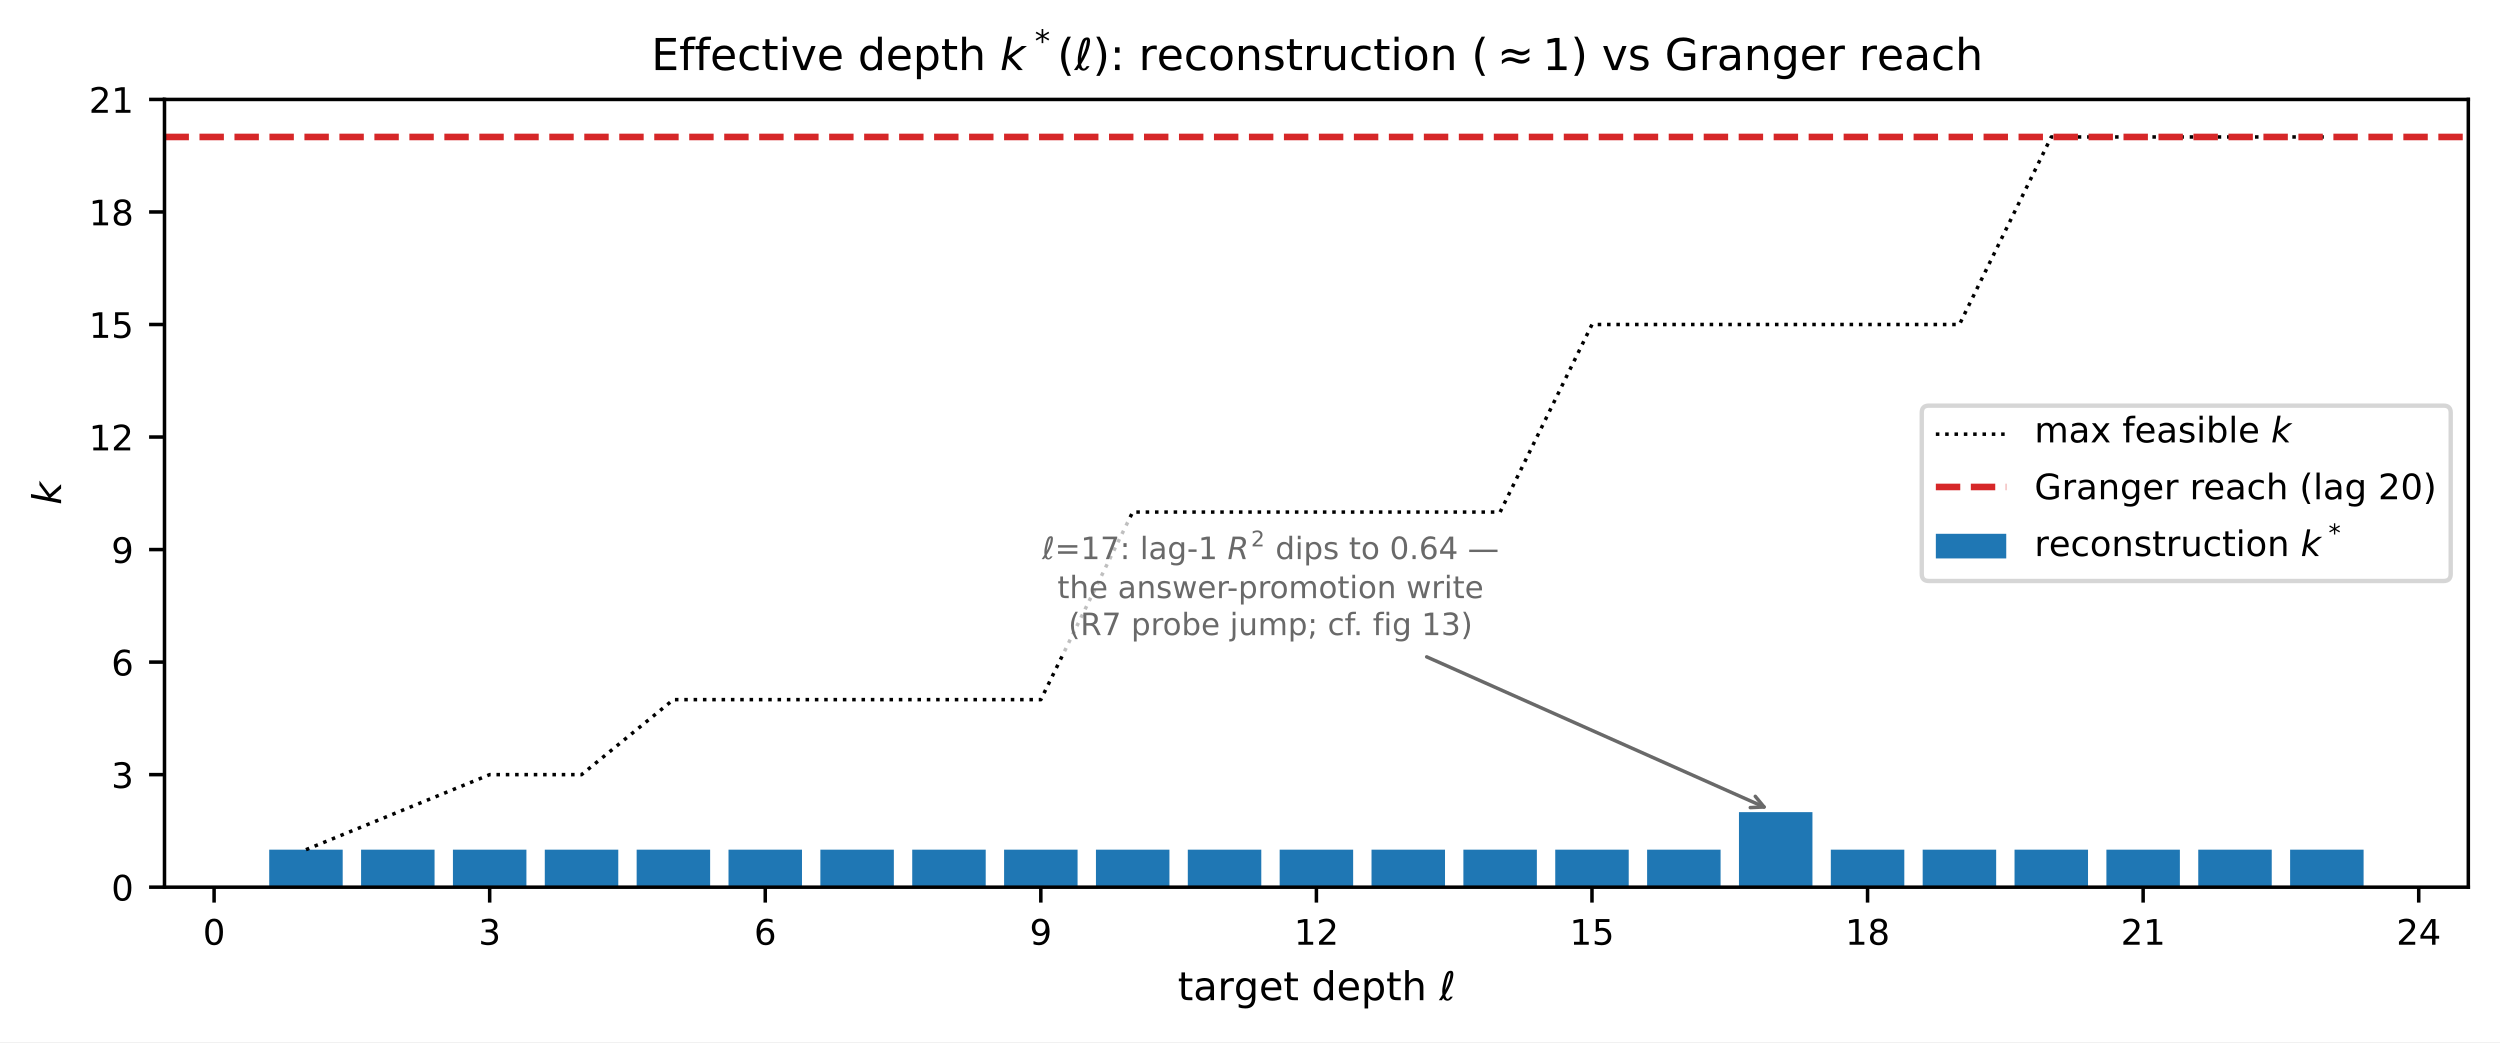
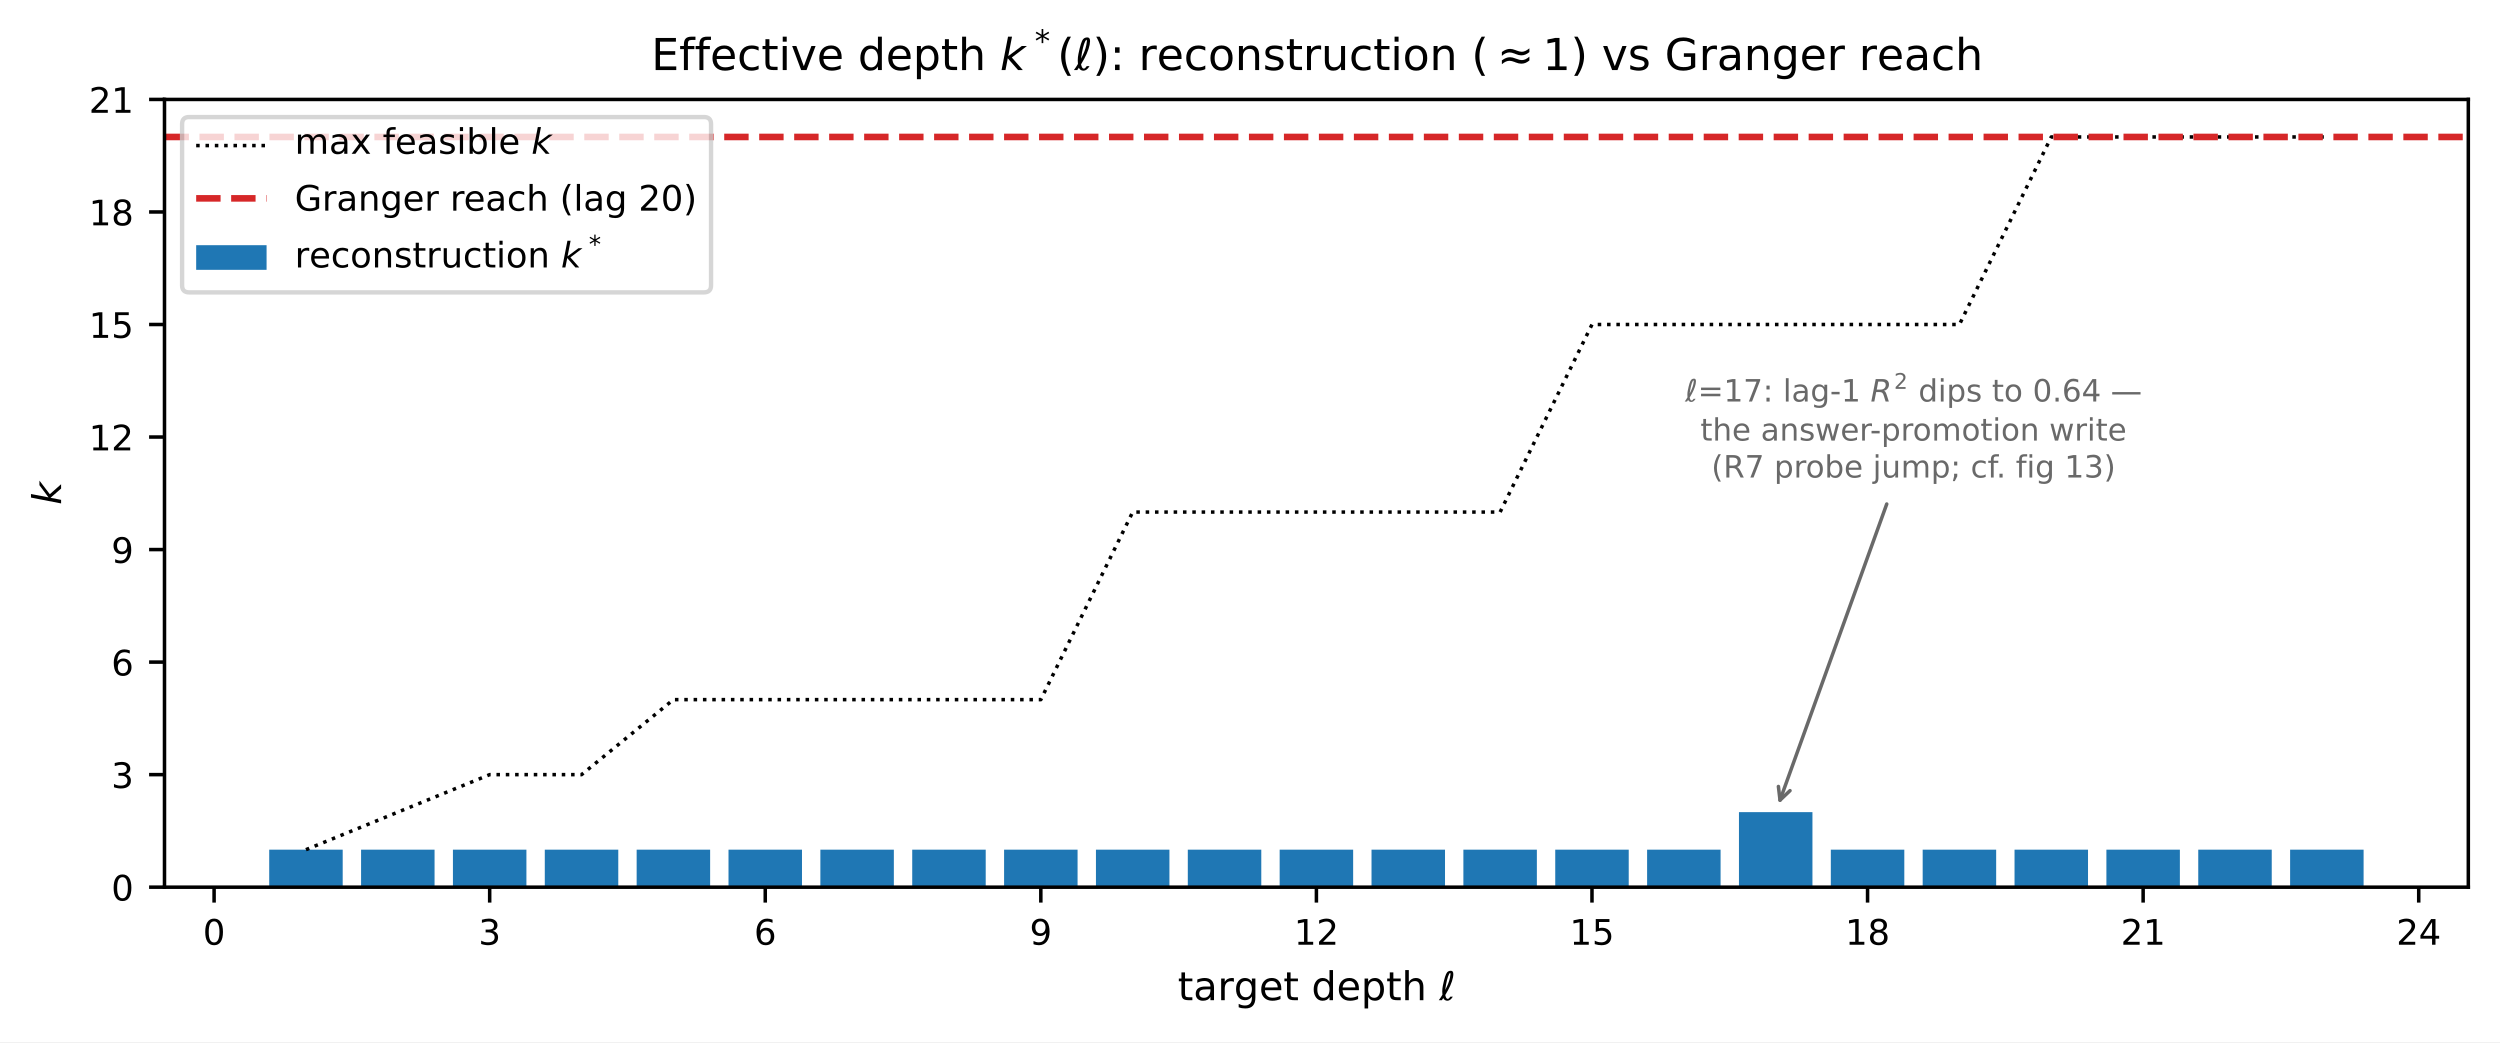
<svg xmlns="http://www.w3.org/2000/svg" xmlns:xlink="http://www.w3.org/1999/xlink" width="568.147pt" height="236.822pt" viewBox="0 0 568.147 236.822" version="1.1">
  <defs>
    <style type="text/css">*{stroke-linejoin: round; stroke-linecap: butt}</style>
  </defs>
  <g id="figure_1">
    <g id="patch_1">
      <path d="M 0 236.822  L 568.147 236.822  L 568.147 0  L 0 0  z " style="fill: #ffffff" />
    </g>
    <g id="axes_1">
      <g id="patch_2">
        <path d="M 37.382 201.62  L 560.947 201.62  L 560.947 22.6  L 37.382 22.6  z " style="fill: #ffffff" />
      </g>
      <g id="patch_3">
        <path d="M 61.181 201.62  L 77.881 201.62  L 77.881 193.095  L 61.181 193.095  z " clip-path="url(#p12ec2d168f)" style="fill: #1f77b4" />
      </g>
      <g id="patch_4">
        <path d="M 82.056 201.62  L 98.757 201.62  L 98.757 193.095  L 82.056 193.095  z " clip-path="url(#p12ec2d168f)" style="fill: #1f77b4" />
      </g>
      <g id="patch_5">
        <path d="M 102.932 201.62  L 119.633 201.62  L 119.633 193.095  L 102.932 193.095  z " clip-path="url(#p12ec2d168f)" style="fill: #1f77b4" />
      </g>
      <g id="patch_6">
        <path d="M 123.808 201.62  L 140.509 201.62  L 140.509 193.095  L 123.808 193.095  z " clip-path="url(#p12ec2d168f)" style="fill: #1f77b4" />
      </g>
      <g id="patch_7">
        <path d="M 144.684 201.62  L 161.384 201.62  L 161.384 193.095  L 144.684 193.095  z " clip-path="url(#p12ec2d168f)" style="fill: #1f77b4" />
      </g>
      <g id="patch_8">
        <path d="M 165.56 201.62  L 182.26 201.62  L 182.26 193.095  L 165.56 193.095  z " clip-path="url(#p12ec2d168f)" style="fill: #1f77b4" />
      </g>
      <g id="patch_9">
        <path d="M 186.435 201.62  L 203.136 201.62  L 203.136 193.095  L 186.435 193.095  z " clip-path="url(#p12ec2d168f)" style="fill: #1f77b4" />
      </g>
      <g id="patch_10">
        <path d="M 207.311 201.62  L 224.012 201.62  L 224.012 193.095  L 207.311 193.095  z " clip-path="url(#p12ec2d168f)" style="fill: #1f77b4" />
      </g>
      <g id="patch_11">
        <path d="M 228.187 201.62  L 244.888 201.62  L 244.888 193.095  L 228.187 193.095  z " clip-path="url(#p12ec2d168f)" style="fill: #1f77b4" />
      </g>
      <g id="patch_12">
        <path d="M 249.063 201.62  L 265.763 201.62  L 265.763 193.095  L 249.063 193.095  z " clip-path="url(#p12ec2d168f)" style="fill: #1f77b4" />
      </g>
      <g id="patch_13">
        <path d="M 269.939 201.62  L 286.639 201.62  L 286.639 193.095  L 269.939 193.095  z " clip-path="url(#p12ec2d168f)" style="fill: #1f77b4" />
      </g>
      <g id="patch_14">
        <path d="M 290.814 201.62  L 307.515 201.62  L 307.515 193.095  L 290.814 193.095  z " clip-path="url(#p12ec2d168f)" style="fill: #1f77b4" />
      </g>
      <g id="patch_15">
        <path d="M 311.69 201.62  L 328.391 201.62  L 328.391 193.095  L 311.69 193.095  z " clip-path="url(#p12ec2d168f)" style="fill: #1f77b4" />
      </g>
      <g id="patch_16">
        <path d="M 332.566 201.62  L 349.267 201.62  L 349.267 193.095  L 332.566 193.095  z " clip-path="url(#p12ec2d168f)" style="fill: #1f77b4" />
      </g>
      <g id="patch_17">
        <path d="M 353.442 201.62  L 370.142 201.62  L 370.142 193.095  L 353.442 193.095  z " clip-path="url(#p12ec2d168f)" style="fill: #1f77b4" />
      </g>
      <g id="patch_18">
        <path d="M 374.318 201.62  L 391.018 201.62  L 391.018 193.095  L 374.318 193.095  z " clip-path="url(#p12ec2d168f)" style="fill: #1f77b4" />
      </g>
      <g id="patch_19">
        <path d="M 395.193 201.62  L 411.894 201.62  L 411.894 184.57  L 395.193 184.57  z " clip-path="url(#p12ec2d168f)" style="fill: #1f77b4" />
      </g>
      <g id="patch_20">
        <path d="M 416.069 201.62  L 432.77 201.62  L 432.77 193.095  L 416.069 193.095  z " clip-path="url(#p12ec2d168f)" style="fill: #1f77b4" />
      </g>
      <g id="patch_21">
        <path d="M 436.945 201.62  L 453.646 201.62  L 453.646 193.095  L 436.945 193.095  z " clip-path="url(#p12ec2d168f)" style="fill: #1f77b4" />
      </g>
      <g id="patch_22">
        <path d="M 457.821 201.62  L 474.521 201.62  L 474.521 193.095  L 457.821 193.095  z " clip-path="url(#p12ec2d168f)" style="fill: #1f77b4" />
      </g>
      <g id="patch_23">
        <path d="M 478.697 201.62  L 495.397 201.62  L 495.397 193.095  L 478.697 193.095  z " clip-path="url(#p12ec2d168f)" style="fill: #1f77b4" />
      </g>
      <g id="patch_24">
        <path d="M 499.572 201.62  L 516.273 201.62  L 516.273 193.095  L 499.572 193.095  z " clip-path="url(#p12ec2d168f)" style="fill: #1f77b4" />
      </g>
      <g id="patch_25">
        <path d="M 520.448 201.62  L 537.149 201.62  L 537.149 193.095  L 520.448 193.095  z " clip-path="url(#p12ec2d168f)" style="fill: #1f77b4" />
      </g>
      <g id="matplotlib.axis_1">
        <g id="xtick_1">
          <g id="line2d_1">
            <defs>
              <path id="m513581c044" d="M 0 0  L 0 3.5  " style="stroke: #000000; stroke-width: 0.8" />
            </defs>
            <g>
              <use xlink:href="#m513581c044" x="48.655" y="201.62" style="stroke: #000000; stroke-width: 0.8" />
            </g>
          </g>
          <g id="text_1">
            <text style="font-size: 8px; font-family: 'DejaVu Sans', 'Bitstream Vera Sans', 'Computer Modern Sans Serif', 'Lucida Grande', 'Verdana', 'Geneva', 'Lucid', 'Arial', 'Helvetica', 'Avant Garde', sans-serif; text-anchor: middle" x="48.655" y="214.698" transform="rotate(-0 48.65504 214.6978)">0</text>
          </g>
        </g>
        <g id="xtick_2">
          <g id="line2d_2">
            <g>
              <use xlink:href="#m513581c044" x="111.282" y="201.62" style="stroke: #000000; stroke-width: 0.8" />
            </g>
          </g>
          <g id="text_2">
            <text style="font-size: 8px; font-family: 'DejaVu Sans', 'Bitstream Vera Sans', 'Computer Modern Sans Serif', 'Lucida Grande', 'Verdana', 'Geneva', 'Lucid', 'Arial', 'Helvetica', 'Avant Garde', sans-serif; text-anchor: middle" x="111.282" y="214.698" transform="rotate(-0 111.2825 214.6978)">3</text>
          </g>
        </g>
        <g id="xtick_3">
          <g id="line2d_3">
            <g>
              <use xlink:href="#m513581c044" x="173.91" y="201.62" style="stroke: #000000; stroke-width: 0.8" />
            </g>
          </g>
          <g id="text_3">
            <text style="font-size: 8px; font-family: 'DejaVu Sans', 'Bitstream Vera Sans', 'Computer Modern Sans Serif', 'Lucida Grande', 'Verdana', 'Geneva', 'Lucid', 'Arial', 'Helvetica', 'Avant Garde', sans-serif; text-anchor: middle" x="173.91" y="214.698" transform="rotate(-0 173.9099 214.6978)">6</text>
          </g>
        </g>
        <g id="xtick_4">
          <g id="line2d_4">
            <g>
              <use xlink:href="#m513581c044" x="236.537" y="201.62" style="stroke: #000000; stroke-width: 0.8" />
            </g>
          </g>
          <g id="text_4">
            <text style="font-size: 8px; font-family: 'DejaVu Sans', 'Bitstream Vera Sans', 'Computer Modern Sans Serif', 'Lucida Grande', 'Verdana', 'Geneva', 'Lucid', 'Arial', 'Helvetica', 'Avant Garde', sans-serif; text-anchor: middle" x="236.537" y="214.698" transform="rotate(-0 236.5373 214.6978)">9</text>
          </g>
        </g>
        <g id="xtick_5">
          <g id="line2d_5">
            <g>
              <use xlink:href="#m513581c044" x="299.165" y="201.62" style="stroke: #000000; stroke-width: 0.8" />
            </g>
          </g>
          <g id="text_5">
            <text style="font-size: 8px; font-family: 'DejaVu Sans', 'Bitstream Vera Sans', 'Computer Modern Sans Serif', 'Lucida Grande', 'Verdana', 'Geneva', 'Lucid', 'Arial', 'Helvetica', 'Avant Garde', sans-serif; text-anchor: middle" x="299.165" y="214.698" transform="rotate(-0 299.1647 214.6978)">12</text>
          </g>
        </g>
        <g id="xtick_6">
          <g id="line2d_6">
            <g>
              <use xlink:href="#m513581c044" x="361.792" y="201.62" style="stroke: #000000; stroke-width: 0.8" />
            </g>
          </g>
          <g id="text_6">
            <text style="font-size: 8px; font-family: 'DejaVu Sans', 'Bitstream Vera Sans', 'Computer Modern Sans Serif', 'Lucida Grande', 'Verdana', 'Geneva', 'Lucid', 'Arial', 'Helvetica', 'Avant Garde', sans-serif; text-anchor: middle" x="361.792" y="214.698" transform="rotate(-0 361.7921 214.6978)">15</text>
          </g>
        </g>
        <g id="xtick_7">
          <g id="line2d_7">
            <g>
              <use xlink:href="#m513581c044" x="424.42" y="201.62" style="stroke: #000000; stroke-width: 0.8" />
            </g>
          </g>
          <g id="text_7">
            <text style="font-size: 8px; font-family: 'DejaVu Sans', 'Bitstream Vera Sans', 'Computer Modern Sans Serif', 'Lucida Grande', 'Verdana', 'Geneva', 'Lucid', 'Arial', 'Helvetica', 'Avant Garde', sans-serif; text-anchor: middle" x="424.42" y="214.698" transform="rotate(-0 424.4195 214.6978)">18</text>
          </g>
        </g>
        <g id="xtick_8">
          <g id="line2d_8">
            <g>
              <use xlink:href="#m513581c044" x="487.047" y="201.62" style="stroke: #000000; stroke-width: 0.8" />
            </g>
          </g>
          <g id="text_8">
            <text style="font-size: 8px; font-family: 'DejaVu Sans', 'Bitstream Vera Sans', 'Computer Modern Sans Serif', 'Lucida Grande', 'Verdana', 'Geneva', 'Lucid', 'Arial', 'Helvetica', 'Avant Garde', sans-serif; text-anchor: middle" x="487.047" y="214.698" transform="rotate(-0 487.0469 214.6978)">21</text>
          </g>
        </g>
        <g id="xtick_9">
          <g id="line2d_9">
            <g>
              <use xlink:href="#m513581c044" x="549.674" y="201.62" style="stroke: #000000; stroke-width: 0.8" />
            </g>
          </g>
          <g id="text_9">
            <text style="font-size: 8px; font-family: 'DejaVu Sans', 'Bitstream Vera Sans', 'Computer Modern Sans Serif', 'Lucida Grande', 'Verdana', 'Geneva', 'Lucid', 'Arial', 'Helvetica', 'Avant Garde', sans-serif; text-anchor: middle" x="549.674" y="214.698" transform="rotate(-0 549.6743 214.6978)">24</text>
          </g>
        </g>
        <g id="text_10">
          <g transform="translate(267.6647 227.4597)">
            <text>
              <tspan x="0" y="-0.156" style="font-size: 9px; font-family: 'DejaVu Sans'">t</tspan>
              <tspan x="3.529" y="-0.156" style="font-size: 9px; font-family: 'DejaVu Sans'">a</tspan>
              <tspan x="9.044" y="-0.156" style="font-size: 9px; font-family: 'DejaVu Sans'">r</tspan>
              <tspan x="12.744" y="-0.156" style="font-size: 9px; font-family: 'DejaVu Sans'">g</tspan>
              <tspan x="18.457" y="-0.156" style="font-size: 9px; font-family: 'DejaVu Sans'">e</tspan>
              <tspan x="23.994" y="-0.156" style="font-size: 9px; font-family: 'DejaVu Sans'">t</tspan>
              <tspan x="27.523" y="-0.156" style="font-size: 9px; font-family: 'DejaVu Sans'"> </tspan>
              <tspan x="30.384" y="-0.156" style="font-size: 9px; font-family: 'DejaVu Sans'">d</tspan>
              <tspan x="36.097" y="-0.156" style="font-size: 9px; font-family: 'DejaVu Sans'">e</tspan>
              <tspan x="41.634" y="-0.156" style="font-size: 9px; font-family: 'DejaVu Sans'">p</tspan>
              <tspan x="47.347" y="-0.156" style="font-size: 9px; font-family: 'DejaVu Sans'">t</tspan>
              <tspan x="50.875" y="-0.156" style="font-size: 9px; font-family: 'DejaVu Sans'">h</tspan>
              <tspan x="56.58" y="-0.156" style="font-size: 9px; font-family: 'DejaVu Sans'"> </tspan>
              <tspan x="59.44" y="-0.156" style="font-style: oblique; font-size: 9px; font-family: 'DejaVu Sans'">ℓ</tspan>
            </text>
          </g>
        </g>
      </g>
      <g id="matplotlib.axis_2">
        <g id="ytick_1">
          <g id="line2d_10">
            <defs>
              <path id="m32dd1cf0d6" d="M 0 0  L -3.5 0  " style="stroke: #000000; stroke-width: 0.8" />
            </defs>
            <g>
              <use xlink:href="#m32dd1cf0d6" x="37.382" y="201.62" style="stroke: #000000; stroke-width: 0.8" />
            </g>
          </g>
          <g id="text_11">
            <text style="font-size: 8px; font-family: 'DejaVu Sans', 'Bitstream Vera Sans', 'Computer Modern Sans Serif', 'Lucida Grande', 'Verdana', 'Geneva', 'Lucid', 'Arial', 'Helvetica', 'Avant Garde', sans-serif; text-anchor: end" x="30.382" y="204.659" transform="rotate(-0 30.38211 204.6588)">0</text>
          </g>
        </g>
        <g id="ytick_2">
          <g id="line2d_11">
            <g>
              <use xlink:href="#m32dd1cf0d6" x="37.382" y="176.045" style="stroke: #000000; stroke-width: 0.8" />
            </g>
          </g>
          <g id="text_12">
            <text style="font-size: 8px; font-family: 'DejaVu Sans', 'Bitstream Vera Sans', 'Computer Modern Sans Serif', 'Lucida Grande', 'Verdana', 'Geneva', 'Lucid', 'Arial', 'Helvetica', 'Avant Garde', sans-serif; text-anchor: end" x="30.382" y="179.085" transform="rotate(-0 30.38211 179.0845)">3</text>
          </g>
        </g>
        <g id="ytick_3">
          <g id="line2d_12">
            <g>
              <use xlink:href="#m32dd1cf0d6" x="37.382" y="150.471" style="stroke: #000000; stroke-width: 0.8" />
            </g>
          </g>
          <g id="text_13">
            <text style="font-size: 8px; font-family: 'DejaVu Sans', 'Bitstream Vera Sans', 'Computer Modern Sans Serif', 'Lucida Grande', 'Verdana', 'Geneva', 'Lucid', 'Arial', 'Helvetica', 'Avant Garde', sans-serif; text-anchor: end" x="30.382" y="153.51" transform="rotate(-0 30.38211 153.5103)">6</text>
          </g>
        </g>
        <g id="ytick_4">
          <g id="line2d_13">
            <g>
              <use xlink:href="#m32dd1cf0d6" x="37.382" y="124.897" style="stroke: #000000; stroke-width: 0.8" />
            </g>
          </g>
          <g id="text_14">
            <text style="font-size: 8px; font-family: 'DejaVu Sans', 'Bitstream Vera Sans', 'Computer Modern Sans Serif', 'Lucida Grande', 'Verdana', 'Geneva', 'Lucid', 'Arial', 'Helvetica', 'Avant Garde', sans-serif; text-anchor: end" x="30.382" y="127.936" transform="rotate(-0 30.38211 127.936)">9</text>
          </g>
        </g>
        <g id="ytick_5">
          <g id="line2d_14">
            <g>
              <use xlink:href="#m32dd1cf0d6" x="37.382" y="99.323" style="stroke: #000000; stroke-width: 0.8" />
            </g>
          </g>
          <g id="text_15">
            <text style="font-size: 8px; font-family: 'DejaVu Sans', 'Bitstream Vera Sans', 'Computer Modern Sans Serif', 'Lucida Grande', 'Verdana', 'Geneva', 'Lucid', 'Arial', 'Helvetica', 'Avant Garde', sans-serif; text-anchor: end" x="30.382" y="102.362" transform="rotate(-0 30.38211 102.3618)">12</text>
          </g>
        </g>
        <g id="ytick_6">
          <g id="line2d_15">
            <g>
              <use xlink:href="#m32dd1cf0d6" x="37.382" y="73.748" style="stroke: #000000; stroke-width: 0.8" />
            </g>
          </g>
          <g id="text_16">
            <text style="font-size: 8px; font-family: 'DejaVu Sans', 'Bitstream Vera Sans', 'Computer Modern Sans Serif', 'Lucida Grande', 'Verdana', 'Geneva', 'Lucid', 'Arial', 'Helvetica', 'Avant Garde', sans-serif; text-anchor: end" x="30.382" y="76.788" transform="rotate(-0 30.38211 76.78755)">15</text>
          </g>
        </g>
        <g id="ytick_7">
          <g id="line2d_16">
            <g>
              <use xlink:href="#m32dd1cf0d6" x="37.382" y="48.174" style="stroke: #000000; stroke-width: 0.8" />
            </g>
          </g>
          <g id="text_17">
            <text style="font-size: 8px; font-family: 'DejaVu Sans', 'Bitstream Vera Sans', 'Computer Modern Sans Serif', 'Lucida Grande', 'Verdana', 'Geneva', 'Lucid', 'Arial', 'Helvetica', 'Avant Garde', sans-serif; text-anchor: end" x="30.382" y="51.213" transform="rotate(-0 30.38211 51.21331)">18</text>
          </g>
        </g>
        <g id="ytick_8">
          <g id="line2d_17">
            <g>
              <use xlink:href="#m32dd1cf0d6" x="37.382" y="22.6" style="stroke: #000000; stroke-width: 0.8" />
            </g>
          </g>
          <g id="text_18">
            <text style="font-size: 8px; font-family: 'DejaVu Sans', 'Bitstream Vera Sans', 'Computer Modern Sans Serif', 'Lucida Grande', 'Verdana', 'Geneva', 'Lucid', 'Arial', 'Helvetica', 'Avant Garde', sans-serif; text-anchor: end" x="30.382" y="25.639" transform="rotate(-0 30.38211 25.63906)">21</text>
          </g>
        </g>
        <g id="text_19">
          <g transform="translate(14.04 114.7199) rotate(-90)">
            <text>
              <tspan x="0" y="-0.156" style="font-style: oblique; font-size: 9px; font-family: 'DejaVu Sans'">k</tspan>
            </text>
          </g>
        </g>
      </g>
      <g id="line2d_18">
        <path d="M 69.531 193.095  L 90.407 184.57  L 111.282 176.045  L 132.158 176.045  L 153.034 158.996  L 173.91 158.996  L 194.786 158.996  L 215.661 158.996  L 236.537 158.996  L 257.413 116.372  L 278.289 116.372  L 299.165 116.372  L 320.04 116.372  L 340.916 116.372  L 361.792 73.748  L 382.668 73.748  L 403.544 73.748  L 424.42 73.748  L 445.295 73.748  L 466.171 31.125  L 487.047 31.125  L 507.923 31.125  L 528.799 31.125  " clip-path="url(#p12ec2d168f)" style="fill: none; stroke-dasharray: 0.8,1.32; stroke-dashoffset: 0; stroke: #000000; stroke-width: 0.8" />
      </g>
      <g id="line2d_19">
        <path d="M 37.382 31.125  L 560.947 31.125  " clip-path="url(#p12ec2d168f)" style="fill: none; stroke-dasharray: 5.55,2.4; stroke-dashoffset: 0; stroke: #d62728; stroke-width: 1.5" />
      </g>
      <g id="patch_26">
        <path d="M 37.382 201.62  L 37.382 22.6  " style="fill: none; stroke: #000000; stroke-width: 0.8; stroke-linejoin: miter; stroke-linecap: square" />
      </g>
      <g id="patch_27">
        <path d="M 560.947 201.62  L 560.947 22.6  " style="fill: none; stroke: #000000; stroke-width: 0.8; stroke-linejoin: miter; stroke-linecap: square" />
      </g>
      <g id="patch_28">
        <path d="M 37.382 201.62  L 560.947 201.62  " style="fill: none; stroke: #000000; stroke-width: 0.8; stroke-linejoin: miter; stroke-linecap: square" />
      </g>
      <g id="patch_29">
        <path d="M 37.382 22.6  L 560.947 22.6  " style="fill: none; stroke: #000000; stroke-width: 0.8; stroke-linejoin: miter; stroke-linecap: square" />
      </g>
      <g id="patch_30">
-         <path d="M 324.228 149.279  Q 362.972 166.518 400.899 183.393  " style="fill: none; stroke: #696969; stroke-width: 0.8; stroke-linecap: round" />
-         <path d="M 398.91 180.976  L 400.899 183.393  L 397.772 183.534  " style="fill: none; stroke: #696969; stroke-width: 0.8; stroke-linecap: round" />
+         <path d="M 428.779 114.546  Q 416.501 148.616 404.526 181.844  " style="fill: none; stroke: #696969; stroke-width: 0.8; stroke-linecap: round" />
+         <path d="M 406.793 179.684  L 404.526 181.844  L 404.158 178.735  " style="fill: none; stroke: #696969; stroke-width: 0.8; stroke-linecap: round" />
      </g>
      <g id="text_20">
        <g id="patch_31">
-           <path d="M 236.822 148.466  L 340.632 148.466  Q 342.382 148.466 342.382 146.716  L 342.382 120.249  Q 342.382 118.499 340.632 118.499  L 236.822 118.499  Q 235.072 118.499 235.072 120.249  L 235.072 146.716  Q 235.072 148.466 236.822 148.466  z " style="fill: #ffffff; opacity: 0.75" />
-         </g>
-         <g style="fill: #696969" transform="translate(236.8218 127.5296)">
+           <path d="M 382.952 112.662  L 486.762 112.662  Q 488.512 112.662 488.512 110.912  L 488.512 84.445  Q 488.512 82.695 486.762 82.695  L 382.952 82.695  Q 381.202 82.695 381.202 84.445  L 381.202 110.912  Q 381.202 112.662 382.952 112.662  z " style="fill: #ffffff; opacity: 0.75" />
+         </g>
+         <g style="fill: #696969" transform="translate(382.9524 91.72563)">
          <text>
            <tspan x="0" y="-0.467" style="font-style: oblique; font-size: 7px; font-family: 'DejaVu Sans'; fill: #696969">ℓ</tspan>
            <tspan x="42.13" y="-0.467" style="font-style: oblique; font-size: 7px; font-family: 'DejaVu Sans'; fill: #696969">R</tspan>
            <tspan x="2.892" y="-0.467" style="font-size: 7px; font-family: 'DejaVu Sans'; fill: #696969">=</tspan>
            <tspan x="8.757" y="-0.467" style="font-size: 7px; font-family: 'DejaVu Sans'; fill: #696969">1</tspan>
            <tspan x="13.21" y="-0.467" style="font-size: 7px; font-family: 'DejaVu Sans'; fill: #696969">7</tspan>
            <tspan x="17.664" y="-0.467" style="font-size: 7px; font-family: 'DejaVu Sans'; fill: #696969">:</tspan>
            <tspan x="20.022" y="-0.467" style="font-size: 7px; font-family: 'DejaVu Sans'; fill: #696969"> </tspan>
            <tspan x="22.248" y="-0.467" style="font-size: 7px; font-family: 'DejaVu Sans'; fill: #696969">l</tspan>
            <tspan x="24.192" y="-0.467" style="font-size: 7px; font-family: 'DejaVu Sans'; fill: #696969">a</tspan>
            <tspan x="28.482" y="-0.467" style="font-size: 7px; font-family: 'DejaVu Sans'; fill: #696969">g</tspan>
            <tspan x="32.925" y="-0.467" style="font-size: 7px; font-family: 'DejaVu Sans'; fill: #696969">-</tspan>
            <tspan x="35.451" y="-0.467" style="font-size: 7px; font-family: 'DejaVu Sans'; fill: #696969">1</tspan>
            <tspan x="39.905" y="-0.467" style="font-size: 7px; font-family: 'DejaVu Sans'; fill: #696969"> </tspan>
            <tspan x="50.795" y="-0.467" style="font-size: 7px; font-family: 'DejaVu Sans'; fill: #696969"> </tspan>
            <tspan x="53.02" y="-0.467" style="font-size: 7px; font-family: 'DejaVu Sans'; fill: #696969">d</tspan>
            <tspan x="57.463" y="-0.467" style="font-size: 7px; font-family: 'DejaVu Sans'; fill: #696969">i</tspan>
            <tspan x="59.408" y="-0.467" style="font-size: 7px; font-family: 'DejaVu Sans'; fill: #696969">p</tspan>
            <tspan x="63.851" y="-0.467" style="font-size: 7px; font-family: 'DejaVu Sans'; fill: #696969">s</tspan>
            <tspan x="67.498" y="-0.467" style="font-size: 7px; font-family: 'DejaVu Sans'; fill: #696969"> </tspan>
            <tspan x="69.723" y="-0.467" style="font-size: 7px; font-family: 'DejaVu Sans'; fill: #696969">t</tspan>
            <tspan x="72.468" y="-0.467" style="font-size: 7px; font-family: 'DejaVu Sans'; fill: #696969">o</tspan>
            <tspan x="76.751" y="-0.467" style="font-size: 7px; font-family: 'DejaVu Sans'; fill: #696969"> </tspan>
            <tspan x="78.976" y="-0.467" style="font-size: 7px; font-family: 'DejaVu Sans'; fill: #696969">0</tspan>
            <tspan x="83.429" y="-0.467" style="font-size: 7px; font-family: 'DejaVu Sans'; fill: #696969">.</tspan>
            <tspan x="85.654" y="-0.467" style="font-size: 7px; font-family: 'DejaVu Sans'; fill: #696969">6</tspan>
            <tspan x="90.108" y="-0.467" style="font-size: 7px; font-family: 'DejaVu Sans'; fill: #696969">4</tspan>
            <tspan x="94.562" y="-0.467" style="font-size: 7px; font-family: 'DejaVu Sans'; fill: #696969"> </tspan>
            <tspan x="47.486" y="-3.358" style="font-size: 4.9px; font-family: 'DejaVu Sans'; fill: #696969">2</tspan>
            <tspan x="96.787" y="-0.467" style="font-size: 7px; font-family: 'DejaVu Sans Display'; fill: #696969">—</tspan>
          </text>
        </g>
-         <text style="font-size: 7px; font-family: 'DejaVu Sans', 'Bitstream Vera Sans', 'Computer Modern Sans Serif', 'Lucida Grande', 'Verdana', 'Geneva', 'Lucid', 'Arial', 'Helvetica', 'Avant Garde', sans-serif; fill: #696969" transform="translate(240.2988 135.9315)">the answer-promotion write</text>
-         <text style="font-size: 7px; font-family: 'DejaVu Sans', 'Bitstream Vera Sans', 'Computer Modern Sans Serif', 'Lucida Grande', 'Verdana', 'Geneva', 'Lucid', 'Arial', 'Helvetica', 'Avant Garde', sans-serif; fill: #696969" transform="translate(242.7794 144.3334)">(R7 probe jump; cf. fig 13)</text>
+         <text style="font-size: 7px; font-family: 'DejaVu Sans', 'Bitstream Vera Sans', 'Computer Modern Sans Serif', 'Lucida Grande', 'Verdana', 'Geneva', 'Lucid', 'Arial', 'Helvetica', 'Avant Garde', sans-serif; fill: #696969" transform="translate(386.4294 100.1275)">the answer-promotion write</text>
+         <text style="font-size: 7px; font-family: 'DejaVu Sans', 'Bitstream Vera Sans', 'Computer Modern Sans Serif', 'Lucida Grande', 'Verdana', 'Geneva', 'Lucid', 'Arial', 'Helvetica', 'Avant Garde', sans-serif; fill: #696969" transform="translate(388.9101 108.5295)">(R7 probe jump; cf. fig 13)</text>
      </g>
      <g id="text_21">
        <g transform="translate(148.0147 16.6)">
          <text>
            <tspan x="0" y="-0.675" style="font-size: 10px; font-family: 'DejaVu Sans'">E</tspan>
            <tspan x="6.318" y="-0.675" style="font-size: 10px; font-family: 'DejaVu Sans'">f</tspan>
            <tspan x="9.839" y="-0.675" style="font-size: 10px; font-family: 'DejaVu Sans'">f</tspan>
            <tspan x="13.359" y="-0.675" style="font-size: 10px; font-family: 'DejaVu Sans'">e</tspan>
            <tspan x="19.512" y="-0.675" style="font-size: 10px; font-family: 'DejaVu Sans'">c</tspan>
            <tspan x="25.01" y="-0.675" style="font-size: 10px; font-family: 'DejaVu Sans'">t</tspan>
            <tspan x="28.931" y="-0.675" style="font-size: 10px; font-family: 'DejaVu Sans'">i</tspan>
            <tspan x="31.709" y="-0.675" style="font-size: 10px; font-family: 'DejaVu Sans'">v</tspan>
            <tspan x="37.627" y="-0.675" style="font-size: 10px; font-family: 'DejaVu Sans'">e</tspan>
            <tspan x="43.779" y="-0.675" style="font-size: 10px; font-family: 'DejaVu Sans'"> </tspan>
            <tspan x="46.958" y="-0.675" style="font-size: 10px; font-family: 'DejaVu Sans'">d</tspan>
            <tspan x="53.306" y="-0.675" style="font-size: 10px; font-family: 'DejaVu Sans'">e</tspan>
            <tspan x="59.458" y="-0.675" style="font-size: 10px; font-family: 'DejaVu Sans'">p</tspan>
            <tspan x="65.806" y="-0.675" style="font-size: 10px; font-family: 'DejaVu Sans'">t</tspan>
            <tspan x="69.727" y="-0.675" style="font-size: 10px; font-family: 'DejaVu Sans'">h</tspan>
            <tspan x="76.064" y="-0.675" style="font-size: 10px; font-family: 'DejaVu Sans'"> </tspan>
            <tspan x="92.279" y="-0.675" style="font-size: 10px; font-family: 'DejaVu Sans'">(</tspan>
            <tspan x="100.311" y="-0.675" style="font-size: 10px; font-family: 'DejaVu Sans'">)</tspan>
            <tspan x="104.213" y="-0.675" style="font-size: 10px; font-family: 'DejaVu Sans'">:</tspan>
            <tspan x="107.582" y="-0.675" style="font-size: 10px; font-family: 'DejaVu Sans'"> </tspan>
            <tspan x="110.761" y="-0.675" style="font-size: 10px; font-family: 'DejaVu Sans'">r</tspan>
            <tspan x="114.872" y="-0.675" style="font-size: 10px; font-family: 'DejaVu Sans'">e</tspan>
            <tspan x="121.024" y="-0.675" style="font-size: 10px; font-family: 'DejaVu Sans'">c</tspan>
            <tspan x="126.522" y="-0.675" style="font-size: 10px; font-family: 'DejaVu Sans'">o</tspan>
            <tspan x="132.641" y="-0.675" style="font-size: 10px; font-family: 'DejaVu Sans'">n</tspan>
            <tspan x="138.978" y="-0.675" style="font-size: 10px; font-family: 'DejaVu Sans'">s</tspan>
            <tspan x="144.188" y="-0.675" style="font-size: 10px; font-family: 'DejaVu Sans'">t</tspan>
            <tspan x="148.109" y="-0.675" style="font-size: 10px; font-family: 'DejaVu Sans'">r</tspan>
            <tspan x="152.221" y="-0.675" style="font-size: 10px; font-family: 'DejaVu Sans'">u</tspan>
            <tspan x="158.559" y="-0.675" style="font-size: 10px; font-family: 'DejaVu Sans'">c</tspan>
            <tspan x="164.057" y="-0.675" style="font-size: 10px; font-family: 'DejaVu Sans'">t</tspan>
            <tspan x="167.978" y="-0.675" style="font-size: 10px; font-family: 'DejaVu Sans'">i</tspan>
            <tspan x="170.756" y="-0.675" style="font-size: 10px; font-family: 'DejaVu Sans'">o</tspan>
            <tspan x="176.874" y="-0.675" style="font-size: 10px; font-family: 'DejaVu Sans'">n</tspan>
            <tspan x="183.212" y="-0.675" style="font-size: 10px; font-family: 'DejaVu Sans'"> </tspan>
            <tspan x="186.391" y="-0.675" style="font-size: 10px; font-family: 'DejaVu Sans'">(</tspan>
            <tspan x="192.24" y="-0.675" style="font-size: 10px; font-family: 'DejaVu Sans'">≈</tspan>
            <tspan x="202.567" y="-0.675" style="font-size: 10px; font-family: 'DejaVu Sans'">1</tspan>
            <tspan x="208.93" y="-0.675" style="font-size: 10px; font-family: 'DejaVu Sans'">)</tspan>
            <tspan x="212.831" y="-0.675" style="font-size: 10px; font-family: 'DejaVu Sans'"> </tspan>
            <tspan x="216.01" y="-0.675" style="font-size: 10px; font-family: 'DejaVu Sans'">v</tspan>
            <tspan x="221.928" y="-0.675" style="font-size: 10px; font-family: 'DejaVu Sans'">s</tspan>
            <tspan x="227.138" y="-0.675" style="font-size: 10px; font-family: 'DejaVu Sans'"> </tspan>
            <tspan x="230.316" y="-0.675" style="font-size: 10px; font-family: 'DejaVu Sans'">G</tspan>
            <tspan x="238.065" y="-0.675" style="font-size: 10px; font-family: 'DejaVu Sans'">r</tspan>
            <tspan x="242.177" y="-0.675" style="font-size: 10px; font-family: 'DejaVu Sans'">a</tspan>
            <tspan x="248.305" y="-0.675" style="font-size: 10px; font-family: 'DejaVu Sans'">n</tspan>
            <tspan x="254.643" y="-0.675" style="font-size: 10px; font-family: 'DejaVu Sans'">g</tspan>
            <tspan x="260.99" y="-0.675" style="font-size: 10px; font-family: 'DejaVu Sans'">e</tspan>
            <tspan x="267.143" y="-0.675" style="font-size: 10px; font-family: 'DejaVu Sans'">r</tspan>
            <tspan x="271.254" y="-0.675" style="font-size: 10px; font-family: 'DejaVu Sans'"> </tspan>
            <tspan x="274.433" y="-0.675" style="font-size: 10px; font-family: 'DejaVu Sans'">r</tspan>
            <tspan x="278.544" y="-0.675" style="font-size: 10px; font-family: 'DejaVu Sans'">e</tspan>
            <tspan x="284.696" y="-0.675" style="font-size: 10px; font-family: 'DejaVu Sans'">a</tspan>
            <tspan x="290.824" y="-0.675" style="font-size: 10px; font-family: 'DejaVu Sans'">c</tspan>
            <tspan x="296.322" y="-0.675" style="font-size: 10px; font-family: 'DejaVu Sans'">h</tspan>
            <tspan x="79.243" y="-0.675" style="font-style: oblique; font-size: 10px; font-family: 'DejaVu Sans'">k</tspan>
            <tspan x="96.181" y="-0.675" style="font-style: oblique; font-size: 10px; font-family: 'DejaVu Sans'">ℓ</tspan>
            <tspan x="87.142" y="-4.805" style="font-size: 7px; font-family: 'DejaVu Sans'">*</tspan>
          </text>
        </g>
      </g>
      <g id="legend_1">
        <g id="patch_32">
-           <path d="M 438.337 132.032  L 555.347 132.032  Q 556.947 132.032 556.947 130.432  L 556.947 93.788  Q 556.947 92.188 555.347 92.188  L 438.337 92.188  Q 436.737 92.188 436.737 93.788  L 436.737 130.432  Q 436.737 132.032 438.337 132.032  z " style="fill: #ffffff; opacity: 0.8; stroke: #cccccc; stroke-linejoin: miter" />
+           <path d="M 42.982 66.444  L 159.992 66.444  Q 161.592 66.444 161.592 64.844  L 161.592 28.2  Q 161.592 26.6 159.992 26.6  L 42.982 26.6  Q 41.382 26.6 41.382 28.2  L 41.382 64.844  Q 41.382 66.444 42.982 66.444  z " style="fill: #ffffff; opacity: 0.8; stroke: #cccccc; stroke-linejoin: miter" />
        </g>
        <g id="line2d_20">
-           <path d="M 439.937 98.668  L 447.937 98.668  L 455.937 98.668  " style="fill: none; stroke-dasharray: 0.8,1.32; stroke-dashoffset: 0; stroke: #000000; stroke-width: 0.8" />
+           <path d="M 44.582 33.08  L 52.582 33.08  L 60.582 33.08  " style="fill: none; stroke-dasharray: 0.8,1.32; stroke-dashoffset: 0; stroke: #000000; stroke-width: 0.8" />
        </g>
        <g id="text_22">
-           <g transform="translate(462.3373 101.4677)">
+           <g transform="translate(66.98211 35.88)">
            <text>
              <tspan x="0" y="-0.922" style="font-size: 8px; font-family: 'DejaVu Sans'">m</tspan>
              <tspan x="7.793" y="-0.922" style="font-size: 8px; font-family: 'DejaVu Sans'">a</tspan>
              <tspan x="12.695" y="-0.922" style="font-size: 8px; font-family: 'DejaVu Sans'">x</tspan>
              <tspan x="17.43" y="-0.922" style="font-size: 8px; font-family: 'DejaVu Sans'"> </tspan>
              <tspan x="19.973" y="-0.922" style="font-size: 8px; font-family: 'DejaVu Sans'">f</tspan>
              <tspan x="22.789" y="-0.922" style="font-size: 8px; font-family: 'DejaVu Sans'">e</tspan>
              <tspan x="27.711" y="-0.922" style="font-size: 8px; font-family: 'DejaVu Sans'">a</tspan>
              <tspan x="32.613" y="-0.922" style="font-size: 8px; font-family: 'DejaVu Sans'">s</tspan>
              <tspan x="36.781" y="-0.922" style="font-size: 8px; font-family: 'DejaVu Sans'">i</tspan>
              <tspan x="39.004" y="-0.922" style="font-size: 8px; font-family: 'DejaVu Sans'">b</tspan>
              <tspan x="44.082" y="-0.922" style="font-size: 8px; font-family: 'DejaVu Sans'">l</tspan>
              <tspan x="46.305" y="-0.922" style="font-size: 8px; font-family: 'DejaVu Sans'">e</tspan>
              <tspan x="51.227" y="-0.922" style="font-size: 8px; font-family: 'DejaVu Sans'"> </tspan>
              <tspan x="53.77" y="-0.922" style="font-style: oblique; font-size: 8px; font-family: 'DejaVu Sans'">k</tspan>
            </text>
          </g>
        </g>
        <g id="line2d_21">
-           <path d="M 439.937 110.668  L 447.937 110.668  L 455.937 110.668  " style="fill: none; stroke-dasharray: 5.55,2.4; stroke-dashoffset: 0; stroke: #d62728; stroke-width: 1.5" />
+           <path d="M 44.582 45.081  L 52.582 45.081  L 60.582 45.081  " style="fill: none; stroke-dasharray: 5.55,2.4; stroke-dashoffset: 0; stroke: #d62728; stroke-width: 1.5" />
        </g>
        <g id="text_23">
-           <text style="font-size: 8px; font-family: 'DejaVu Sans', 'Bitstream Vera Sans', 'Computer Modern Sans Serif', 'Lucida Grande', 'Verdana', 'Geneva', 'Lucid', 'Arial', 'Helvetica', 'Avant Garde', sans-serif; text-anchor: start" x="462.337" y="113.468" transform="rotate(-0 462.3373 113.4683)">Granger reach (lag 20)</text>
+           <text style="font-size: 8px; font-family: 'DejaVu Sans', 'Bitstream Vera Sans', 'Computer Modern Sans Serif', 'Lucida Grande', 'Verdana', 'Geneva', 'Lucid', 'Arial', 'Helvetica', 'Avant Garde', sans-serif; text-anchor: start" x="66.982" y="47.881" transform="rotate(-0 66.98211 47.88063)">Granger reach (lag 20)</text>
        </g>
        <g id="patch_33">
-           <path d="M 439.937 126.91  L 455.937 126.91  L 455.937 121.31  L 439.937 121.31  z " style="fill: #1f77b4" />
+           <path d="M 44.582 61.322  L 60.582 61.322  L 60.582 55.722  L 44.582 55.722  z " style="fill: #1f77b4" />
        </g>
        <g id="text_24">
-           <g transform="translate(462.3373 126.9102)">
+           <g transform="translate(66.98211 61.3225)">
            <text>
              <tspan x="0" y="-0.54" style="font-size: 8px; font-family: 'DejaVu Sans'">r</tspan>
              <tspan x="3.289" y="-0.54" style="font-size: 8px; font-family: 'DejaVu Sans'">e</tspan>
              <tspan x="8.211" y="-0.54" style="font-size: 8px; font-family: 'DejaVu Sans'">c</tspan>
              <tspan x="12.609" y="-0.54" style="font-size: 8px; font-family: 'DejaVu Sans'">o</tspan>
              <tspan x="17.504" y="-0.54" style="font-size: 8px; font-family: 'DejaVu Sans'">n</tspan>
              <tspan x="22.574" y="-0.54" style="font-size: 8px; font-family: 'DejaVu Sans'">s</tspan>
              <tspan x="26.742" y="-0.54" style="font-size: 8px; font-family: 'DejaVu Sans'">t</tspan>
              <tspan x="29.879" y="-0.54" style="font-size: 8px; font-family: 'DejaVu Sans'">r</tspan>
              <tspan x="33.168" y="-0.54" style="font-size: 8px; font-family: 'DejaVu Sans'">u</tspan>
              <tspan x="38.238" y="-0.54" style="font-size: 8px; font-family: 'DejaVu Sans'">c</tspan>
              <tspan x="42.637" y="-0.54" style="font-size: 8px; font-family: 'DejaVu Sans'">t</tspan>
              <tspan x="45.773" y="-0.54" style="font-size: 8px; font-family: 'DejaVu Sans'">i</tspan>
              <tspan x="47.996" y="-0.54" style="font-size: 8px; font-family: 'DejaVu Sans'">o</tspan>
              <tspan x="52.891" y="-0.54" style="font-size: 8px; font-family: 'DejaVu Sans'">n</tspan>
              <tspan x="57.961" y="-0.54" style="font-size: 8px; font-family: 'DejaVu Sans'"> </tspan>
              <tspan x="60.504" y="-0.54" style="font-style: oblique; font-size: 8px; font-family: 'DejaVu Sans'">k</tspan>
              <tspan x="66.823" y="-3.844" style="font-size: 5.6px; font-family: 'DejaVu Sans'">*</tspan>
            </text>
          </g>
        </g>
      </g>
    </g>
  </g>
  <defs>
    <clipPath id="p12ec2d168f">
      <rect x="37.382" y="22.6" width="523.565" height="179.02" />
    </clipPath>
  </defs>
</svg>
